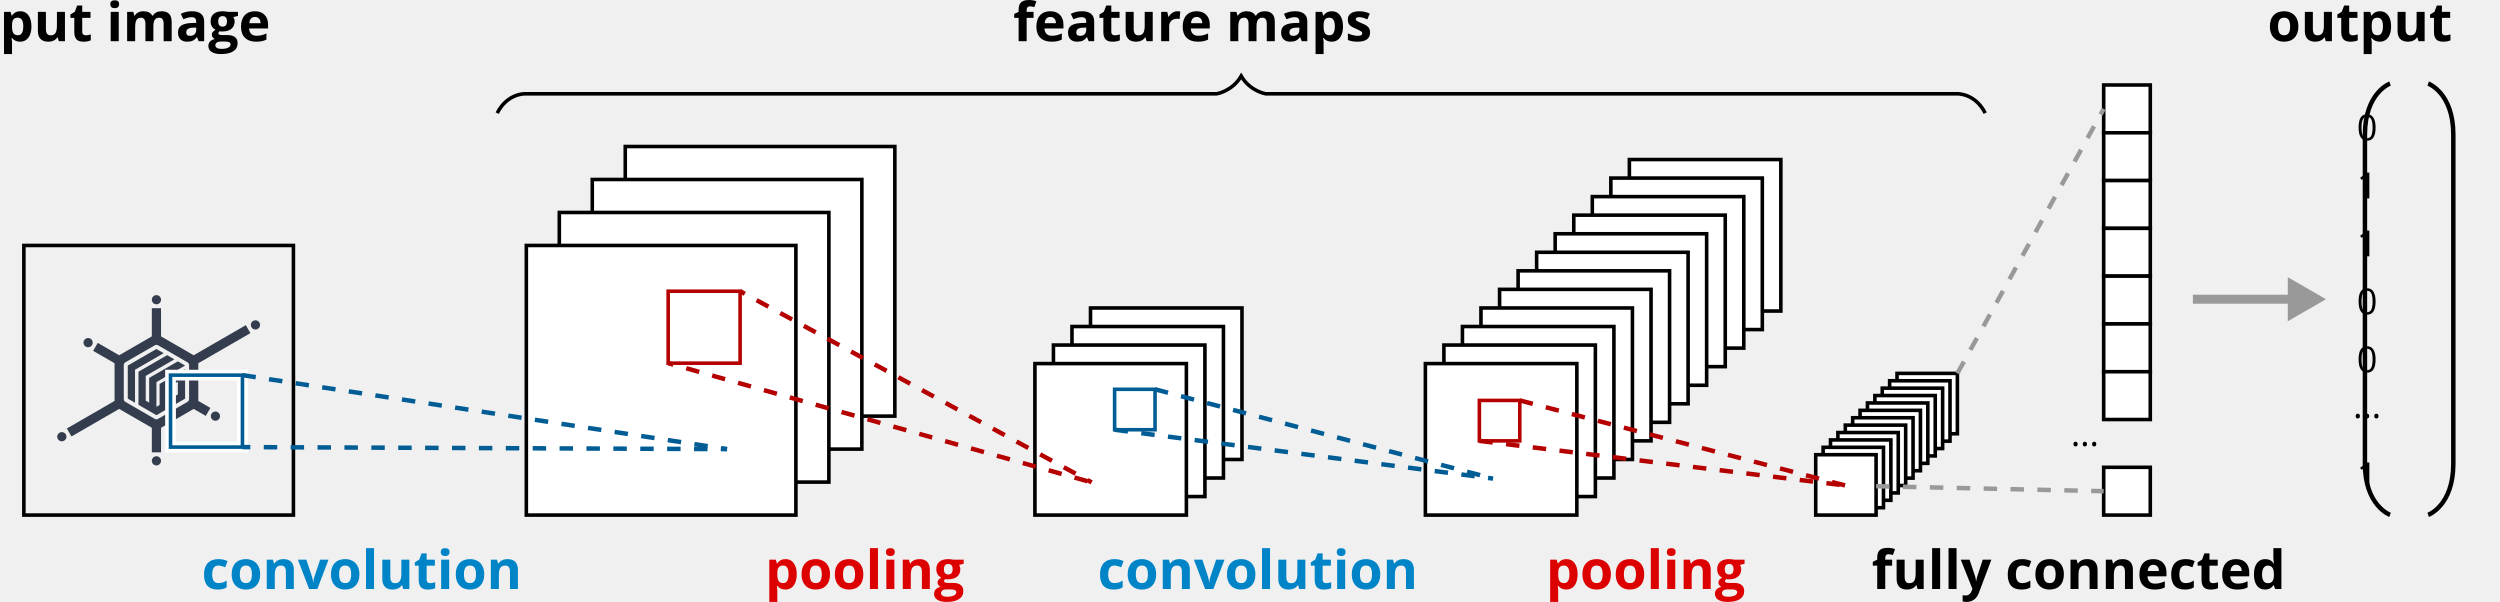
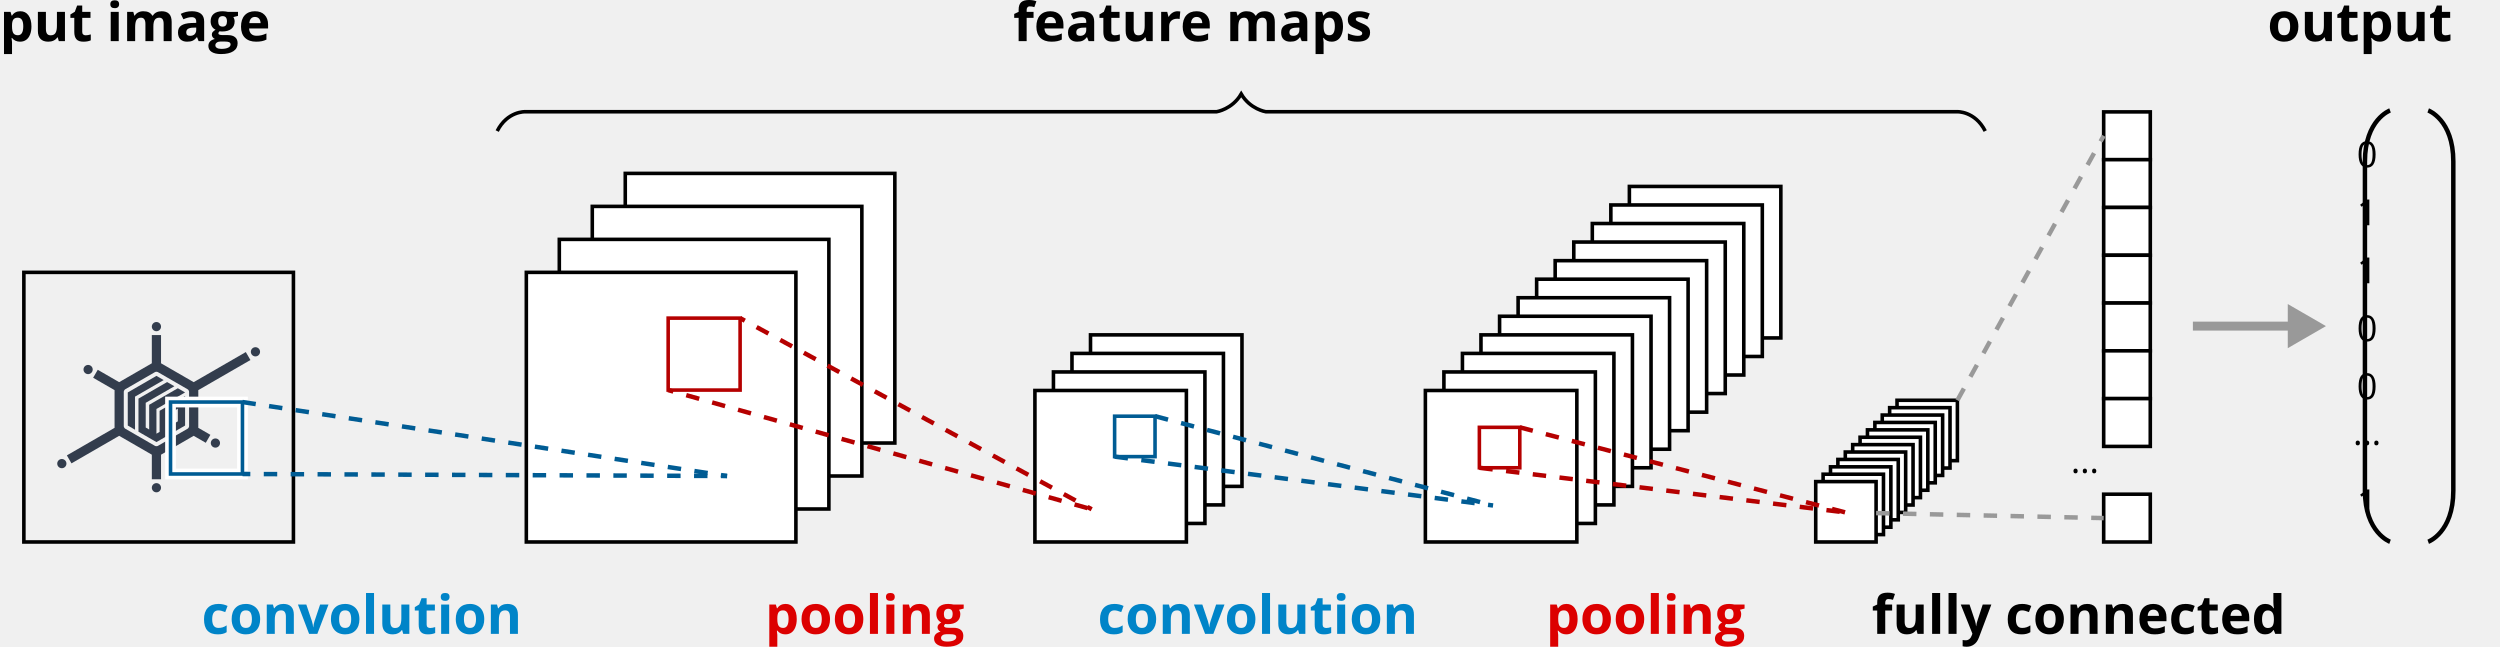
- <svg xmlns="http://www.w3.org/2000/svg" width="418.256pt" height="100.708pt" viewBox="0 0 522.819 125.885" id="svg5217" version="1.1">
+ <svg xmlns="http://www.w3.org/2000/svg" width="418.256pt" height="108.208pt" viewBox="0 0 522.819 135.26" id="svg5217" version="1.1">
  <defs id="defs5219">
    <marker orient="auto" refY="0" refX="0" id="TriangleOutM" style="overflow:visible">
      <path id="path5167" d="M 5.77,0 -2.88,5 V -5 Z" style="fill:#999999;fill-opacity:1;fill-rule:evenodd;stroke:#999999;stroke-width:1pt;stroke-opacity:1" transform="scale(0.4)" />
    </marker>
    <marker orient="auto" refY="0" refX="0" id="TriangleOutL" style="overflow:visible">
      <path id="path5164" d="M 5.77,0 -2.88,5 V -5 Z" style="fill:#000000;fill-opacity:1;fill-rule:evenodd;stroke:#000000;stroke-width:1pt;stroke-opacity:1" transform="scale(0.8)" />
    </marker>
  </defs>
-   <g id="layer1" transform="translate(0,-285.651)">
+   <g id="layer1" transform="translate(0,-280.026)">
    <g id="g5945" transform="matrix(1.0036,0,0,1.0036,-1.634029,-1.256528)" style="stroke-width:0.996">
      <g transform="matrix(-0.6877235,0,0,0.6878693,494.3365,138.1948)" id="g4620" style="stroke-width:1.449">
        <rect y="307.994" x="340.121" height="45.894" width="45.894" id="rect6685" style="opacity:1;fill:#ffffff;fill-opacity:1;stroke:#000000;stroke-width:1.087;stroke-miterlimit:4;stroke-dasharray:none;stroke-dashoffset:0;stroke-opacity:1" />
        <rect style="opacity:1;fill:#ffffff;fill-opacity:1;stroke:#000000;stroke-width:1.087;stroke-miterlimit:4;stroke-dasharray:none;stroke-dashoffset:0;stroke-opacity:1" id="rect6687" width="45.894" height="45.894" x="345.736" y="313.609" />
        <rect y="319.224" x="351.35" height="45.894" width="45.894" id="rect6689" style="opacity:1;fill:#ffffff;fill-opacity:1;stroke:#000000;stroke-width:1.087;stroke-miterlimit:4;stroke-dasharray:none;stroke-dashoffset:0;stroke-opacity:1" />
        <rect style="opacity:1;fill:#ffffff;fill-opacity:1;stroke:#000000;stroke-width:1.087;stroke-miterlimit:4;stroke-dasharray:none;stroke-dashoffset:0;stroke-opacity:1" id="rect6691" width="45.894" height="45.894" x="356.965" y="324.839" />
      </g>
      <g transform="matrix(0.6877235,0,0,0.6878693,18.34788,138.1948)" id="g4675" style="stroke-width:1.449">
        <rect y="263.027" x="-515.276" height="45.894" width="45.894" id="rect6709" style="opacity:1;fill:#ffffff;fill-opacity:1;stroke:#000000;stroke-width:1.087;stroke-miterlimit:4;stroke-dasharray:none;stroke-dashoffset:0;stroke-opacity:1" transform="scale(-1,1)" />
        <rect style="opacity:1;fill:#ffffff;fill-opacity:1;stroke:#000000;stroke-width:1.087;stroke-miterlimit:4;stroke-dasharray:none;stroke-dashoffset:0;stroke-opacity:1" id="rect6711" width="45.894" height="45.894" x="-509.662" y="268.642" transform="scale(-1,1)" />
        <rect y="274.257" x="-504.047" height="45.894" width="45.894" id="rect6713" style="opacity:1;fill:#ffffff;fill-opacity:1;stroke:#000000;stroke-width:1.087;stroke-miterlimit:4;stroke-dasharray:none;stroke-dashoffset:0;stroke-opacity:1" transform="scale(-1,1)" />
        <rect style="opacity:1;fill:#ffffff;fill-opacity:1;stroke:#000000;stroke-width:1.087;stroke-miterlimit:4;stroke-dasharray:none;stroke-dashoffset:0;stroke-opacity:1" id="rect6715" width="45.894" height="45.894" x="-498.432" y="279.872" transform="scale(-1,1)" />
        <rect y="285.511" x="-492.793" height="45.894" width="45.894" id="rect6701" style="opacity:1;fill:#ffffff;fill-opacity:1;stroke:#000000;stroke-width:1.087;stroke-miterlimit:4;stroke-dasharray:none;stroke-dashoffset:0;stroke-opacity:1" transform="scale(-1,1)" />
        <rect style="opacity:1;fill:#ffffff;fill-opacity:1;stroke:#000000;stroke-width:1.087;stroke-miterlimit:4;stroke-dasharray:none;stroke-dashoffset:0;stroke-opacity:1" id="rect6703" width="45.894" height="45.894" x="-487.178" y="291.125" transform="scale(-1,1)" />
        <rect y="296.74" x="-481.563" height="45.894" width="45.894" id="rect6705" style="opacity:1;fill:#ffffff;fill-opacity:1;stroke:#000000;stroke-width:1.087;stroke-miterlimit:4;stroke-dasharray:none;stroke-dashoffset:0;stroke-opacity:1" transform="scale(-1,1)" />
        <rect style="opacity:1;fill:#ffffff;fill-opacity:1;stroke:#000000;stroke-width:1.087;stroke-miterlimit:4;stroke-dasharray:none;stroke-dashoffset:0;stroke-opacity:1" id="rect6707" width="45.894" height="45.894" x="-475.948" y="302.355" transform="scale(-1,1)" />
        <rect style="opacity:1;fill:#ffffff;fill-opacity:1;stroke:#000000;stroke-width:1.087;stroke-miterlimit:4;stroke-dasharray:none;stroke-dashoffset:0;stroke-opacity:1" id="rect6693" width="45.894" height="45.894" x="-470.309" y="307.994" transform="scale(-1,1)" />
        <rect y="313.609" x="-464.695" height="45.894" width="45.894" id="rect6695" style="opacity:1;fill:#ffffff;fill-opacity:1;stroke:#000000;stroke-width:1.087;stroke-miterlimit:4;stroke-dasharray:none;stroke-dashoffset:0;stroke-opacity:1" transform="scale(-1,1)" />
        <rect style="opacity:1;fill:#ffffff;fill-opacity:1;stroke:#000000;stroke-width:1.087;stroke-miterlimit:4;stroke-dasharray:none;stroke-dashoffset:0;stroke-opacity:1" id="rect6697" width="45.894" height="45.894" x="-459.08" y="319.224" transform="scale(-1,1)" />
        <rect y="324.839" x="-453.465" height="45.894" width="45.894" id="rect6699" style="opacity:1;fill:#ffffff;fill-opacity:1;stroke:#000000;stroke-width:1.087;stroke-miterlimit:4;stroke-dasharray:none;stroke-dashoffset:0;stroke-opacity:1" transform="scale(-1,1)" />
        <rect style="opacity:1;fill:none;fill-opacity:1;stroke:#b50000;stroke-width:1.087;stroke-miterlimit:4;stroke-dasharray:none;stroke-dashoffset:0;stroke-opacity:1" id="rect6759-6-1-2" width="12.247" height="12.247" x="423.931" y="336.002" />
      </g>
      <g transform="matrix(-0.6877235,0,0,0.6878693,313.2639,126.5261)" id="g4613" style="stroke-width:1.449">
        <rect style="opacity:1;fill:#ffffff;fill-opacity:1;stroke:#000000;stroke-width:1.087;stroke-miterlimit:4;stroke-dasharray:none;stroke-dashoffset:0;stroke-opacity:1" id="rect6664" width="81.677" height="81.677" x="182.011" y="276.041" />
        <rect y="286.034" x="192.004" height="81.677" width="81.677" id="rect6662" style="opacity:1;fill:#ffffff;fill-opacity:1;stroke:#000000;stroke-width:1.087;stroke-miterlimit:4;stroke-dasharray:none;stroke-dashoffset:0;stroke-opacity:1" />
        <rect style="opacity:1;fill:#ffffff;fill-opacity:1;stroke:#000000;stroke-width:1.087;stroke-miterlimit:4;stroke-dasharray:none;stroke-dashoffset:0;stroke-opacity:1" id="rect6660" width="81.677" height="81.677" x="201.996" y="296.027" />
        <rect y="306.019" x="211.989" height="81.677" width="81.677" id="rect6656" style="opacity:1;fill:#ffffff;fill-opacity:1;stroke:#000000;stroke-width:1.087;stroke-miterlimit:4;stroke-dasharray:none;stroke-dashoffset:0;stroke-opacity:1" />
      </g>
      <g transform="matrix(-0.6877235,0,0,0.6878693,776.5895,149.3911)" id="g4689" style="stroke-width:1.449">
        <rect style="opacity:1;fill:#ffffff;fill-opacity:1;stroke:#000000;stroke-width:1.087;stroke-miterlimit:4;stroke-dasharray:none;stroke-dashoffset:0;stroke-opacity:1" id="rect6717" width="18.291" height="18.291" x="533.767" y="311.53" />
        <rect y="313.768" x="536.005" height="18.291" width="18.291" id="rect6719" style="opacity:1;fill:#ffffff;fill-opacity:1;stroke:#000000;stroke-width:1.087;stroke-miterlimit:4;stroke-dasharray:none;stroke-dashoffset:0;stroke-opacity:1" />
        <rect style="opacity:1;fill:#ffffff;fill-opacity:1;stroke:#000000;stroke-width:1.087;stroke-miterlimit:4;stroke-dasharray:none;stroke-dashoffset:0;stroke-opacity:1" id="rect6721" width="18.291" height="18.291" x="538.242" y="316.006" />
        <rect y="318.243" x="540.48" height="18.291" width="18.291" id="rect6723" style="opacity:1;fill:#ffffff;fill-opacity:1;stroke:#000000;stroke-width:1.087;stroke-miterlimit:4;stroke-dasharray:none;stroke-dashoffset:0;stroke-opacity:1" />
        <rect style="opacity:1;fill:#ffffff;fill-opacity:1;stroke:#000000;stroke-width:1.087;stroke-miterlimit:4;stroke-dasharray:none;stroke-dashoffset:0;stroke-opacity:1" id="rect6725" width="18.291" height="18.291" x="542.728" y="320.491" />
        <rect y="322.729" x="544.965" height="18.291" width="18.291" id="rect6727" style="opacity:1;fill:#ffffff;fill-opacity:1;stroke:#000000;stroke-width:1.087;stroke-miterlimit:4;stroke-dasharray:none;stroke-dashoffset:0;stroke-opacity:1" />
        <rect style="opacity:1;fill:#ffffff;fill-opacity:1;stroke:#000000;stroke-width:1.087;stroke-miterlimit:4;stroke-dasharray:none;stroke-dashoffset:0;stroke-opacity:1" id="rect6729" width="18.291" height="18.291" x="547.203" y="324.966" />
        <rect y="327.204" x="549.441" height="18.291" width="18.291" id="rect6731" style="opacity:1;fill:#ffffff;fill-opacity:1;stroke:#000000;stroke-width:1.087;stroke-miterlimit:4;stroke-dasharray:none;stroke-dashoffset:0;stroke-opacity:1" />
        <rect y="329.452" x="551.688" height="18.291" width="18.291" id="rect6733" style="opacity:1;fill:#ffffff;fill-opacity:1;stroke:#000000;stroke-width:1.087;stroke-miterlimit:4;stroke-dasharray:none;stroke-dashoffset:0;stroke-opacity:1" />
        <rect style="opacity:1;fill:#ffffff;fill-opacity:1;stroke:#000000;stroke-width:1.087;stroke-miterlimit:4;stroke-dasharray:none;stroke-dashoffset:0;stroke-opacity:1" id="rect6735" width="18.291" height="18.291" x="553.926" y="331.689" />
        <rect y="333.927" x="556.164" height="18.291" width="18.291" id="rect6737" style="opacity:1;fill:#ffffff;fill-opacity:1;stroke:#000000;stroke-width:1.087;stroke-miterlimit:4;stroke-dasharray:none;stroke-dashoffset:0;stroke-opacity:1" />
        <rect style="opacity:1;fill:#ffffff;fill-opacity:1;stroke:#000000;stroke-width:1.087;stroke-miterlimit:4;stroke-dasharray:none;stroke-dashoffset:0;stroke-opacity:1" id="rect6739" width="18.291" height="18.291" x="558.402" y="336.165" />
      </g>
-       <text transform="scale(0.999894,1.000106)" id="text6747" y="294.425" x="34.581" style="font-style:normal;font-variant:normal;font-weight:bold;font-stretch:normal;font-size:11.21px;line-height:0%;font-family:'Open Sans';-inkscape-font-specification:'Open Sans Bold';text-align:center;letter-spacing:0px;word-spacing:0px;text-anchor:middle;fill:#000000;fill-opacity:1;stroke:none;stroke-width:0.996px;stroke-linecap:butt;stroke-linejoin:miter;stroke-opacity:1" xml:space="preserve">
-         <tspan style="font-style:normal;font-variant:normal;font-weight:bold;font-stretch:normal;font-size:11.21px;line-height:1.25;font-family:'Open Sans';-inkscape-font-specification:'Open Sans Bold';text-align:center;text-anchor:middle;stroke-width:0.996px" id="tspan6751" y="294.425" x="34.581">input image</tspan>
+       <text transform="scale(0.999894,1.000106)" id="text6747" y="288.821" x="34.581" style="font-style:normal;font-variant:normal;font-weight:bold;font-stretch:normal;font-size:11.21px;line-height:0%;font-family:'Open Sans';-inkscape-font-specification:'Open Sans Bold';text-align:center;letter-spacing:0px;word-spacing:0px;text-anchor:middle;fill:#000000;fill-opacity:1;stroke:none;stroke-width:0.996px;stroke-linecap:butt;stroke-linejoin:miter;stroke-opacity:1" xml:space="preserve">
+         <tspan style="font-style:normal;font-variant:normal;font-weight:bold;font-stretch:normal;font-size:11.21px;line-height:1.25;font-family:'Open Sans';-inkscape-font-specification:'Open Sans Bold';text-align:center;text-anchor:middle;stroke-width:0.996px" id="tspan6751" y="288.821" x="34.581">input image</tspan>
      </text>
-       <text transform="scale(0.999894,1.000106)" xml:space="preserve" style="font-style:normal;font-variant:normal;font-weight:bold;font-stretch:normal;font-size:11.21px;line-height:0%;font-family:'Open Sans';-inkscape-font-specification:'Open Sans Bold';text-align:center;letter-spacing:0px;word-spacing:0px;text-anchor:middle;fill:#0084c8;fill-opacity:1;stroke:none;stroke-width:0.996px;stroke-linecap:butt;stroke-linejoin:miter;stroke-opacity:1" x="87.221" y="408.575" id="text6753">
-         <tspan x="87.221" y="408.575" id="tspan6757" style="font-style:normal;font-variant:normal;font-weight:bold;font-stretch:normal;font-size:11.21px;line-height:1.25;font-family:'Open Sans';-inkscape-font-specification:'Open Sans Bold';text-align:center;text-anchor:middle;fill:#0084c8;stroke-width:0.996px">convolution</tspan>
+       <text transform="scale(0.999894,1.000106)" xml:space="preserve" style="font-style:normal;font-variant:normal;font-weight:bold;font-stretch:normal;font-size:11.21px;line-height:0%;font-family:'Open Sans';-inkscape-font-specification:'Open Sans Bold';text-align:center;letter-spacing:0px;word-spacing:0px;text-anchor:middle;fill:#0084c8;fill-opacity:1;stroke:none;stroke-width:0.996px;stroke-linecap:butt;stroke-linejoin:miter;stroke-opacity:1" x="87.221" y="412.311" id="text6753">
+         <tspan x="87.221" y="412.311" id="tspan6757" style="font-style:normal;font-variant:normal;font-weight:bold;font-stretch:normal;font-size:11.21px;line-height:1.25;font-family:'Open Sans';-inkscape-font-specification:'Open Sans Bold';text-align:center;text-anchor:middle;fill:#0084c8;stroke-width:0.996px">convolution</tspan>
      </text>
      <rect y="337.027" x="6.6" height="56.183" width="56.171" id="rect6313" style="opacity:1;fill:none;fill-opacity:1;stroke:#000000;stroke-width:0.747;stroke-miterlimit:4;stroke-dasharray:none;stroke-dashoffset:0;stroke-opacity:1" />
      <g style="stroke-width:1.16" transform="matrix(0.8590218,0,0,0.8592039,-57.74618,279.6066)" id="g6489">
        <g style="stroke-width:1.16" transform="matrix(0.4759931,0,0,0.4759931,80.61975,78.39668)" id="g6639">
          <path id="path6493" d="m 44.645,40.666 c 0,-0.307 0,-0.648 0,-0.942 0,0.38 0,0.694 0,0.942 z" style="fill:none;stroke-width:1.827;stroke-miterlimit:4;stroke-dasharray:none" />
          <path id="path6495" d="m 38.913,54.084 c 0,0.209 0.091,0.471 0.228,0.706 0.136,0.235 0.317,0.446 0.498,0.551 2.558,1.478 5.032,2.904 7.59,4.382 l 0.003,0.008 h 0.009 c 2.559,1.478 5.031,2.904 7.59,4.384 0.18,0.104 0.453,0.155 0.725,0.153 0.272,0.002 0.544,-0.052 0.725,-0.153 2.558,-1.479 5.032,-2.905 7.59,-4.384 h 0.008 l 0.004,-0.008 c 2.559,-1.478 5.033,-2.904 7.59,-4.382 0.181,-0.104 0.362,-0.313 0.498,-0.551 0.136,-0.235 0.228,-0.497 0.228,-0.706 0,-2.953 -0.001,-5.811 0,-8.764 l 0.003,-0.008 -0.003,-0.008 V 36.54 c 0,-0.209 -0.092,-0.471 -0.228,-0.707 -0.137,-0.235 -0.318,-0.445 -0.499,-0.55 -2.557,-1.478 -5.031,-2.905 -7.59,-4.383 L 63.878,30.894 H 63.87 c -2.558,-1.478 -5.032,-2.906 -7.59,-4.383 -0.181,-0.104 -0.453,-0.156 -0.725,-0.155 -0.272,-0.001 -0.545,0.051 -0.725,0.155 -2.559,1.477 -5.032,2.906 -7.59,4.383 H 47.232 L 47.228,30.9 c -2.558,1.479 -5.032,2.906 -7.59,4.382 -0.18,0.105 -0.362,0.314 -0.497,0.551 -0.137,0.236 -0.228,0.498 -0.228,0.706 v 8.765 l -0.003,0.006 0.003,0.01 z M 64.705,33.729 C 59.837,36.54 54.967,39.349 50.1,42.162 V 54.76 l 1.761,1.018 c 0,-4.198 -0.002,-8.398 -0.002,-12.598 4.869,-2.811 9.74,-5.617 14.606,-8.433 l 3.696,2.135 c -4.869,2.811 -9.739,5.62 -14.606,8.432 V 57.91 l 1.613,-0.932 V 46.243 l 9.296,-5.369 3.695,-2.133 c -0.002,5 10e-4,10.002 10e-4,15.002 -4.869,2.812 -9.739,5.618 -14.605,8.433 L 53.393,60.928 51.859,60.042 50.1,59.027 46.404,56.892 c 0.005,-5.621 0,-11.242 0,-16.866 4.868,-2.811 9.74,-5.617 14.605,-8.433 z m -23.755,3.15 c 4.868,-2.812 9.739,-5.619 14.605,-8.433 l 3.696,2.134 c -4.869,2.811 -9.738,5.62 -14.606,8.433 -0.001,5.621 10e-4,11.243 10e-4,16.865 L 40.95,53.744 c 0.005,-5.622 0,-11.244 0,-16.865 z" style="fill:none;stroke-width:1.827;stroke-miterlimit:4;stroke-dasharray:none" />
          <path id="path6499" d="m 44.645,39.013 c 0,0.059 0,0.11 0,0.167 0,-0.103 0,-0.167 0,-0.167 z" style="fill:none;stroke-width:1.827;stroke-miterlimit:4;stroke-dasharray:none" />
          <path id="path6501" d="m 66.463,45.139 c -1.868,1.077 -3.735,2.156 -5.602,3.235 -0.002,2.157 -0.002,4.313 -0.002,6.472 l 5.604,-3.236 z" style="fill:none;stroke-width:1.827;stroke-miterlimit:4;stroke-dasharray:none" />
          <rect id="rect6503" height="0.005" width="0.001" y="63.784" x="66.222" style="fill:none;stroke-width:1.827;stroke-miterlimit:4;stroke-dasharray:none" />
          <path id="path6505" d="m 71.472,35.284 c 0,0 0.024,0.014 0.046,0.027 C 71.505,35.304 71.5,35.3 71.472,35.284 Z" style="fill:none;stroke-width:1.827;stroke-miterlimit:4;stroke-dasharray:none" />
          <path id="path6567" d="m 12.26,73.018 24.305,-14.033 8.322,4.806 c 0,-0.002 10e-4,-0.003 0.002,-0.005 v 10e-4 c 0,10e-4 -0.001,0.002 -0.001,0.004 l 8.32,4.804 v 12.521 h 4.695 V 68.593 l 8.321,-4.804 c -0.001,-0.001 -0.002,-0.003 -0.003,-0.004 v -10e-4 l 10e-4,10e-4 0.002,0.004 8.322,-4.805 6.158,3.556 2.348,-4.065 -6.16,-3.557 v -9.607 -9.607 l 26.563,-15.337 -2.348,-4.064 -26.564,15.335 -8.32,-4.804 -8.321,-4.805 V 7.662 h -4.695 v 14.369 l -8.321,4.805 -8.321,4.804 -10.916,-6.303 -2.348,4.065 10.916,6.303 v 9.607 h 0.005 v 0.002 H 34.218 L 34.217,54.919 9.912,68.953 Z M 38.913,45.305 V 36.54 c 0,-0.208 0.091,-0.47 0.228,-0.706 0.135,-0.237 0.317,-0.446 0.497,-0.551 2.558,-1.476 5.032,-2.903 7.59,-4.382 l 0.004,-0.006 h 0.008 c 2.558,-1.477 5.031,-2.906 7.59,-4.383 0.18,-0.104 0.453,-0.156 0.725,-0.155 0.272,-10e-4 0.544,0.051 0.725,0.155 2.558,1.477 5.032,2.905 7.59,4.383 h 0.008 l 0.004,0.006 c 2.559,1.478 5.033,2.905 7.59,4.383 0.027,0.016 0.033,0.02 0.046,0.027 -0.022,-0.013 -0.046,-0.027 -0.046,-0.027 0.181,0.105 0.362,0.315 0.499,0.55 0.136,0.236 0.228,0.498 0.228,0.707 v 8.764 l 0.003,0.008 -0.003,0.008 c -0.001,2.953 0,5.811 0,8.764 0,0.209 -0.092,0.471 -0.228,0.706 -0.136,0.237 -0.317,0.446 -0.498,0.551 -2.557,1.478 -5.031,2.904 -7.59,4.382 l -0.004,0.008 h -0.008 c -2.558,1.479 -5.032,2.904 -7.59,4.384 -0.181,0.102 -0.453,0.155 -0.725,0.153 -0.272,0.002 -0.545,-0.05 -0.725,-0.153 C 52.272,62.637 49.8,61.21 47.241,59.732 H 47.232 L 47.229,59.724 C 44.671,58.246 42.197,56.82 39.639,55.342 39.458,55.238 39.277,55.027 39.141,54.791 39.004,54.556 38.913,54.294 38.913,54.085 V 45.32 L 38.91,45.31 Z" style="fill:#333d4d;stroke-width:1.16" />
          <circle id="circle6569" r="2.348" cy="16.175" cx="106.02" style="fill:#333d4d;stroke-width:1.16" />
          <circle id="circle6571" r="2.347" cy="62.667" cx="85.616" style="fill:#333d4d;stroke-width:1.16" />
          <circle id="circle6573" r="2.348" cy="25.209" cx="20.738" style="fill:#333d4d;stroke-width:1.16" />
          <circle id="circle6575" r="2.348" cy="3.345" cx="55.554" style="fill:#333d4d;stroke-width:1.16" />
          <circle id="circle6577" r="2.347" cy="73.144" cx="7.347" style="fill:#333d4d;stroke-width:1.16" />
          <circle id="circle6579" r="2.347" cy="85.432" cx="55.554" style="fill:#333d4d;stroke-width:1.16" />
          <path id="path6581" d="m 46.404,56.893 3.696,2.135 1.759,1.015 1.534,0.886 2.162,1.248 c 4.866,-2.814 9.736,-5.621 14.605,-8.433 0,-5 -0.003,-10.002 -10e-4,-15.002 l -3.695,2.133 -9.296,5.369 v 10.735 l -1.613,0.932 V 45.312 C 60.422,42.5 65.292,39.691 70.161,36.88 l -3.696,-2.135 c -4.866,2.816 -9.737,5.622 -14.606,8.433 0,4.2 0.002,8.4 0.002,12.598 L 50.1,54.76 V 42.162 c 4.867,-2.813 9.737,-5.622 14.605,-8.433 l -3.696,-2.135 c -4.865,2.816 -9.737,5.622 -14.605,8.433 0,5.623 0.005,11.244 0,16.866 z m 14.457,-8.519 c 1.867,-1.079 3.734,-2.158 5.602,-3.235 v 6.471 l -5.604,3.236 c 0,-2.158 0,-4.315 0.002,-6.472 z" style="fill:#333d4d;stroke-width:1.16" />
          <path id="path6583" d="m 44.645,39.013 c 0,0 0,0.063 0,0.167 0,-0.057 0,-0.108 0,-0.167 4.868,-2.813 9.737,-5.622 14.606,-8.433 l -3.696,-2.134 c -4.866,2.814 -9.737,5.621 -14.605,8.433 0,5.621 0.005,11.243 0,16.865 l 3.696,2.134 c 0,-5.622 -0.002,-11.244 -10e-4,-16.865 z m 0,0.711 c 0,0.293 0,0.635 0,0.942 0,-0.248 0,-0.562 0,-0.942 z" style="fill:#333d4d;stroke-width:1.16" />
        </g>
      </g>
      <g id="g4775" transform="matrix(0.8617149,0,0,0.8522029,-256.7537,93.62436)" style="stroke-width:1.163">
        <rect y="246.379" x="808.551" height="11.685" width="11.27" id="rect4591" style="opacity:1;vector-effect:none;fill:#ffffff;fill-opacity:1;stroke:#000000;stroke-width:0.872;stroke-linecap:butt;stroke-linejoin:miter;stroke-miterlimit:4;stroke-dasharray:none;stroke-dashoffset:0.16;stroke-opacity:1" />
        <rect style="opacity:1;vector-effect:none;fill:#ffffff;fill-opacity:1;stroke:#000000;stroke-width:0.872;stroke-linecap:butt;stroke-linejoin:miter;stroke-miterlimit:4;stroke-dasharray:none;stroke-dashoffset:0.16;stroke-opacity:1" id="rect4593" width="11.27" height="11.685" x="808.551" y="258.064" />
        <rect y="269.749" x="808.551" height="11.685" width="11.27" id="rect4595" style="opacity:1;vector-effect:none;fill:#ffffff;fill-opacity:1;stroke:#000000;stroke-width:0.872;stroke-linecap:butt;stroke-linejoin:miter;stroke-miterlimit:4;stroke-dasharray:none;stroke-dashoffset:0.16;stroke-opacity:1" />
        <rect style="opacity:1;vector-effect:none;fill:#ffffff;fill-opacity:1;stroke:#000000;stroke-width:0.872;stroke-linecap:butt;stroke-linejoin:miter;stroke-miterlimit:4;stroke-dasharray:none;stroke-dashoffset:0.16;stroke-opacity:1" id="rect4597" width="11.27" height="11.685" x="808.551" y="281.434" />
        <rect y="293.119" x="808.551" height="11.685" width="11.27" id="rect4599" style="opacity:1;vector-effect:none;fill:#ffffff;fill-opacity:1;stroke:#000000;stroke-width:0.872;stroke-linecap:butt;stroke-linejoin:miter;stroke-miterlimit:4;stroke-dasharray:none;stroke-dashoffset:0.16;stroke-opacity:1" />
        <rect style="opacity:1;vector-effect:none;fill:#ffffff;fill-opacity:1;stroke:#000000;stroke-width:0.872;stroke-linecap:butt;stroke-linejoin:miter;stroke-miterlimit:4;stroke-dasharray:none;stroke-dashoffset:0.16;stroke-opacity:1" id="rect4601" width="11.27" height="11.685" x="808.551" y="304.805" />
        <rect y="316.49" x="808.551" height="11.685" width="11.27" id="rect4603" style="opacity:1;vector-effect:none;fill:#ffffff;fill-opacity:1;stroke:#000000;stroke-width:0.872;stroke-linecap:butt;stroke-linejoin:miter;stroke-miterlimit:4;stroke-dasharray:none;stroke-dashoffset:0.16;stroke-opacity:1" />
        <rect y="339.86" x="808.551" height="11.685" width="11.27" id="rect4607" style="opacity:1;vector-effect:none;fill:#ffffff;fill-opacity:1;stroke:#000000;stroke-width:0.872;stroke-linecap:butt;stroke-linejoin:miter;stroke-miterlimit:4;stroke-dasharray:none;stroke-dashoffset:0.16;stroke-opacity:1" />
        <text xml:space="preserve" style="font-style:normal;font-variant:normal;font-weight:normal;font-stretch:normal;font-size:8.752px;line-height:0%;font-family:'Open Sans';-inkscape-font-specification:'Open Sans';letter-spacing:0px;word-spacing:0px;fill:#000000;fill-opacity:1;stroke:none;stroke-width:1.163px;stroke-linecap:butt;stroke-linejoin:miter;stroke-opacity:1" x="818.029" y="333.064" id="text4720-7" transform="scale(0.9953077,1.004714)">
          <tspan x="818.029" y="333.064" id="tspan4718-5" style="font-style:normal;font-variant:normal;font-weight:normal;font-stretch:normal;font-size:8.752px;line-height:1.25;font-family:'Open Sans';-inkscape-font-specification:'Open Sans';text-align:center;text-anchor:middle;stroke-width:1.163px">…</tspan>
        </text>
      </g>
-       <text transform="scale(0.999894,1.000106)" id="text6791" y="408.575" x="192.023" style="font-style:normal;font-variant:normal;font-weight:bold;font-stretch:normal;font-size:11.21px;line-height:0%;font-family:'Open Sans';-inkscape-font-specification:'Open Sans Bold';text-align:center;letter-spacing:0px;word-spacing:0px;text-anchor:middle;fill:#dc0000;fill-opacity:1;stroke:none;stroke-width:0.996px;stroke-linecap:butt;stroke-linejoin:miter;stroke-opacity:1" xml:space="preserve">
-         <tspan style="font-style:normal;font-variant:normal;font-weight:bold;font-stretch:normal;font-size:11.21px;line-height:1.25;font-family:'Open Sans';-inkscape-font-specification:'Open Sans Bold';text-align:center;text-anchor:middle;fill:#dc0000;stroke-width:0.996px" id="tspan6793" y="408.575" x="192.023">pooling</tspan>
+       <text transform="scale(0.999894,1.000106)" id="text6791" y="412.311" x="192.023" style="font-style:normal;font-variant:normal;font-weight:bold;font-stretch:normal;font-size:11.21px;line-height:0%;font-family:'Open Sans';-inkscape-font-specification:'Open Sans Bold';text-align:center;letter-spacing:0px;word-spacing:0px;text-anchor:middle;fill:#dc0000;fill-opacity:1;stroke:none;stroke-width:0.996px;stroke-linecap:butt;stroke-linejoin:miter;stroke-opacity:1" xml:space="preserve">
+         <tspan style="font-style:normal;font-variant:normal;font-weight:bold;font-stretch:normal;font-size:11.21px;line-height:1.25;font-family:'Open Sans';-inkscape-font-specification:'Open Sans Bold';text-align:center;text-anchor:middle;fill:#dc0000;stroke-width:0.996px" id="tspan6793" y="412.311" x="192.023">pooling</tspan>
      </text>
-       <text transform="scale(0.999894,1.000106)" id="text6795" y="408.575" x="273.948" style="font-style:normal;font-variant:normal;font-weight:bold;font-stretch:normal;font-size:11.21px;line-height:0%;font-family:'Open Sans';-inkscape-font-specification:'Open Sans Bold';text-align:center;letter-spacing:0px;word-spacing:0px;text-anchor:middle;fill:#0084c8;fill-opacity:1;stroke:none;stroke-width:0.996px;stroke-linecap:butt;stroke-linejoin:miter;stroke-opacity:1" xml:space="preserve">
-         <tspan style="font-style:normal;font-variant:normal;font-weight:bold;font-stretch:normal;font-size:11.21px;line-height:1.25;font-family:'Open Sans';-inkscape-font-specification:'Open Sans Bold';text-align:center;text-anchor:middle;fill:#0084c8;stroke-width:0.996px" id="tspan6797" y="408.575" x="273.948">convolution</tspan>
+       <text transform="scale(0.999894,1.000106)" id="text6795" y="412.311" x="273.948" style="font-style:normal;font-variant:normal;font-weight:bold;font-stretch:normal;font-size:11.21px;line-height:0%;font-family:'Open Sans';-inkscape-font-specification:'Open Sans Bold';text-align:center;letter-spacing:0px;word-spacing:0px;text-anchor:middle;fill:#0084c8;fill-opacity:1;stroke:none;stroke-width:0.996px;stroke-linecap:butt;stroke-linejoin:miter;stroke-opacity:1" xml:space="preserve">
+         <tspan style="font-style:normal;font-variant:normal;font-weight:bold;font-stretch:normal;font-size:11.21px;line-height:1.25;font-family:'Open Sans';-inkscape-font-specification:'Open Sans Bold';text-align:center;text-anchor:middle;fill:#0084c8;stroke-width:0.996px" id="tspan6797" y="412.311" x="273.948">convolution</tspan>
      </text>
-       <text transform="scale(0.999894,1.000106)" xml:space="preserve" style="font-style:normal;font-variant:normal;font-weight:bold;font-stretch:normal;font-size:11.21px;line-height:0%;font-family:'Open Sans';-inkscape-font-specification:'Open Sans Bold';text-align:center;letter-spacing:0px;word-spacing:0px;text-anchor:middle;fill:#dc0000;fill-opacity:1;stroke:none;stroke-width:0.996px;stroke-linecap:butt;stroke-linejoin:miter;stroke-opacity:1" x="354.758" y="408.575" id="text6799">
-         <tspan x="354.758" y="408.575" id="tspan6801" style="font-style:normal;font-variant:normal;font-weight:bold;font-stretch:normal;font-size:11.21px;line-height:1.25;font-family:'Open Sans';-inkscape-font-specification:'Open Sans Bold';text-align:center;text-anchor:middle;fill:#dc0000;stroke-width:0.996px">pooling</tspan>
+       <text transform="scale(0.999894,1.000106)" xml:space="preserve" style="font-style:normal;font-variant:normal;font-weight:bold;font-stretch:normal;font-size:11.21px;line-height:0%;font-family:'Open Sans';-inkscape-font-specification:'Open Sans Bold';text-align:center;letter-spacing:0px;word-spacing:0px;text-anchor:middle;fill:#dc0000;fill-opacity:1;stroke:none;stroke-width:0.996px;stroke-linecap:butt;stroke-linejoin:miter;stroke-opacity:1" x="354.758" y="412.311" id="text6799">
+         <tspan x="354.758" y="412.311" id="tspan6801" style="font-style:normal;font-variant:normal;font-weight:bold;font-stretch:normal;font-size:11.21px;line-height:1.25;font-family:'Open Sans';-inkscape-font-specification:'Open Sans Bold';text-align:center;text-anchor:middle;fill:#dc0000;stroke-width:0.996px">pooling</tspan>
      </text>
-       <text transform="scale(0.999894,1.000106)" id="text6805" y="408.575" x="445.016" style="font-style:normal;font-variant:normal;font-weight:bold;font-stretch:normal;font-size:11.21px;line-height:0%;font-family:'Open Sans';-inkscape-font-specification:'Open Sans Bold';text-align:center;letter-spacing:0px;word-spacing:0px;text-anchor:middle;fill:#000000;fill-opacity:1;stroke:none;stroke-width:0.996px;stroke-linecap:butt;stroke-linejoin:miter;stroke-opacity:1" xml:space="preserve">
-         <tspan id="tspan4858" style="font-style:normal;font-variant:normal;font-weight:bold;font-stretch:normal;font-size:11.21px;line-height:1.25;font-family:'Open Sans';-inkscape-font-specification:'Open Sans Bold';text-align:center;text-anchor:middle;fill:#000000;stroke-width:0.996px" y="408.575" x="445.016">fully connected</tspan>
+       <text transform="scale(0.999894,1.000106)" id="text6805" y="412.311" x="445.016" style="font-style:normal;font-variant:normal;font-weight:bold;font-stretch:normal;font-size:11.21px;line-height:0%;font-family:'Open Sans';-inkscape-font-specification:'Open Sans Bold';text-align:center;letter-spacing:0px;word-spacing:0px;text-anchor:middle;fill:#000000;fill-opacity:1;stroke:none;stroke-width:0.996px;stroke-linecap:butt;stroke-linejoin:miter;stroke-opacity:1" xml:space="preserve">
+         <tspan id="tspan4858" style="font-style:normal;font-variant:normal;font-weight:bold;font-stretch:normal;font-size:11.21px;line-height:1.25;font-family:'Open Sans';-inkscape-font-specification:'Open Sans Bold';text-align:center;text-anchor:middle;fill:#000000;stroke-width:0.996px" y="412.311" x="445.016">fully connected</tspan>
      </text>
-       <text transform="scale(0.999894,1.000106)" xml:space="preserve" style="font-style:normal;font-variant:normal;font-weight:bold;font-stretch:normal;font-size:11.21px;line-height:0%;font-family:'Open Sans';-inkscape-font-specification:'Open Sans Bold';text-align:center;letter-spacing:0px;word-spacing:0px;text-anchor:middle;fill:#000000;fill-opacity:1;stroke:none;stroke-width:0.996px;stroke-linecap:butt;stroke-linejoin:miter;stroke-opacity:1" x="260.369" y="294.425" id="text6840">
-         <tspan x="260.369" y="294.425" id="tspan6844" style="font-style:normal;font-variant:normal;font-weight:bold;font-stretch:normal;font-size:11.21px;line-height:1.25;font-family:'Open Sans';-inkscape-font-specification:'Open Sans Bold';text-align:center;text-anchor:middle;stroke-width:0.996px">feature maps</tspan>
+       <text transform="scale(0.999894,1.000106)" xml:space="preserve" style="font-style:normal;font-variant:normal;font-weight:bold;font-stretch:normal;font-size:11.21px;line-height:0%;font-family:'Open Sans';-inkscape-font-specification:'Open Sans Bold';text-align:center;letter-spacing:0px;word-spacing:0px;text-anchor:middle;fill:#000000;fill-opacity:1;stroke:none;stroke-width:0.996px;stroke-linecap:butt;stroke-linejoin:miter;stroke-opacity:1" x="260.369" y="288.821" id="text6840">
+         <tspan x="260.369" y="288.821" id="tspan6844" style="font-style:normal;font-variant:normal;font-weight:bold;font-stretch:normal;font-size:11.21px;line-height:1.25;font-family:'Open Sans';-inkscape-font-specification:'Open Sans Bold';text-align:center;text-anchor:middle;stroke-width:0.996px">feature maps</tspan>
      </text>
-       <text transform="scale(0.999894,1.000106)" id="text6846" y="294.425" x="503.616" style="font-style:normal;font-variant:normal;font-weight:bold;font-stretch:normal;font-size:11.21px;line-height:0%;font-family:'Open Sans';-inkscape-font-specification:'Open Sans Bold';text-align:center;letter-spacing:0px;word-spacing:0px;text-anchor:middle;fill:#000000;fill-opacity:1;stroke:none;stroke-width:0.996px;stroke-linecap:butt;stroke-linejoin:miter;stroke-opacity:1" xml:space="preserve">
-         <tspan style="font-style:normal;font-variant:normal;font-weight:bold;font-stretch:normal;font-size:11.21px;line-height:1.25;font-family:'Open Sans';-inkscape-font-specification:'Open Sans Bold';text-align:center;text-anchor:middle;stroke-width:0.996px" id="tspan6850" y="294.425" x="503.616">output</tspan>
+       <text transform="scale(0.999894,1.000106)" id="text6846" y="288.821" x="503.616" style="font-style:normal;font-variant:normal;font-weight:bold;font-stretch:normal;font-size:11.21px;line-height:0%;font-family:'Open Sans';-inkscape-font-specification:'Open Sans Bold';text-align:center;letter-spacing:0px;word-spacing:0px;text-anchor:middle;fill:#000000;fill-opacity:1;stroke:none;stroke-width:0.996px;stroke-linecap:butt;stroke-linejoin:miter;stroke-opacity:1" xml:space="preserve">
+         <tspan style="font-style:normal;font-variant:normal;font-weight:bold;font-stretch:normal;font-size:11.21px;line-height:1.25;font-family:'Open Sans';-inkscape-font-specification:'Open Sans Bold';text-align:center;text-anchor:middle;stroke-width:0.996px" id="tspan6850" y="288.821" x="503.616">output</tspan>
      </text>
-       <path id="path6877" d="m 105.233,309.452 c 2.135,-4.197 5.848,-4.029 5.848,-4.029 h 144.072 c 0,0 3.249,-0.504 5.115,-3.693 1.866,3.19 5.115,3.693 5.115,3.693 h 144.072 c 0,0 3.713,-0.168 5.848,4.029" style="fill:none;fill-rule:evenodd;stroke:#000000;stroke-width:0.747;stroke-linecap:butt;stroke-linejoin:miter;stroke-miterlimit:4;stroke-dasharray:none;stroke-opacity:1" />
+       <path id="path6877" d="m 105.233,307.583 c 2.135,-4.197 5.848,-4.029 5.848,-4.029 h 144.072 c 0,0 3.249,-0.504 5.115,-3.693 1.866,3.19 5.115,3.693 5.115,3.693 h 144.072 c 0,0 3.713,-0.168 5.848,4.029" style="fill:none;fill-rule:evenodd;stroke:#000000;stroke-width:0.747;stroke-linecap:butt;stroke-linejoin:miter;stroke-miterlimit:4;stroke-dasharray:none;stroke-opacity:1" />
      <g style="stroke-width:1.548" transform="matrix(0.6432363,0,0,0.6444599,32.48736,126.4008)" id="g4764">
        <g style="stroke-width:1.548" id="g4744">
          <path d="m 726.288,413.934 c 0,0 -8.139,-2.944 -8.139,-16.5 V 290.975 c 0,-13.556 8.139,-16.5 8.139,-16.5" style="fill:none;fill-rule:evenodd;stroke:#000000;stroke-width:1.451px;stroke-linecap:butt;stroke-linejoin:miter;stroke-opacity:1" id="path4693" />
          <path id="path4696" style="fill:none;fill-rule:evenodd;stroke:#000000;stroke-width:1.451px;stroke-linecap:butt;stroke-linejoin:miter;stroke-opacity:1" d="m 738.641,413.934 c 0,0 8.139,-2.944 8.139,-16.5 V 290.975 c 0,-13.556 -8.139,-16.5 -8.139,-16.5" />
        </g>
        <text id="text4700" y="292.849" x="732.47" style="font-style:normal;font-variant:normal;font-weight:normal;font-stretch:normal;font-size:11.649px;line-height:0%;font-family:'Open Sans';-inkscape-font-specification:'Open Sans';letter-spacing:0px;word-spacing:0px;fill:#000000;fill-opacity:1;stroke:none;stroke-width:1.548px;stroke-linecap:butt;stroke-linejoin:miter;stroke-opacity:1" xml:space="preserve">
          <tspan style="font-style:normal;font-variant:normal;font-weight:normal;font-stretch:normal;font-size:11.649px;line-height:1.25;font-family:'Open Sans';-inkscape-font-specification:'Open Sans';text-align:center;text-anchor:middle;stroke-width:1.548px" id="tspan4698" y="292.849" x="732.47">0</tspan>
        </text>
        <text xml:space="preserve" style="font-style:normal;font-variant:normal;font-weight:normal;font-stretch:normal;font-size:11.649px;line-height:0%;font-family:'Open Sans';-inkscape-font-specification:'Open Sans';letter-spacing:0px;word-spacing:0px;fill:#000000;fill-opacity:1;stroke:none;stroke-width:1.548px;stroke-linecap:butt;stroke-linejoin:miter;stroke-opacity:1" x="732.47" y="311.599" id="text4704">
          <tspan x="732.47" y="311.599" id="tspan4702" style="font-style:normal;font-variant:normal;font-weight:normal;font-stretch:normal;font-size:11.649px;line-height:1.25;font-family:'Open Sans';-inkscape-font-specification:'Open Sans';text-align:center;text-anchor:middle;stroke-width:1.548px">1</tspan>
        </text>
        <text id="text4708" y="330.349" x="732.47" style="font-style:normal;font-variant:normal;font-weight:normal;font-stretch:normal;font-size:11.649px;line-height:0%;font-family:'Open Sans';-inkscape-font-specification:'Open Sans';letter-spacing:0px;word-spacing:0px;fill:#000000;fill-opacity:1;stroke:none;stroke-width:1.548px;stroke-linecap:butt;stroke-linejoin:miter;stroke-opacity:1" xml:space="preserve">
          <tspan style="font-style:normal;font-variant:normal;font-weight:normal;font-stretch:normal;font-size:11.649px;line-height:1.25;font-family:'Open Sans';-inkscape-font-specification:'Open Sans';text-align:center;text-anchor:middle;stroke-width:1.548px" id="tspan4706" y="330.349" x="732.47">1</tspan>
        </text>
        <text xml:space="preserve" style="font-style:normal;font-variant:normal;font-weight:normal;font-stretch:normal;font-size:11.649px;line-height:0%;font-family:'Open Sans';-inkscape-font-specification:'Open Sans';letter-spacing:0px;word-spacing:0px;fill:#000000;fill-opacity:1;stroke:none;stroke-width:1.548px;stroke-linecap:butt;stroke-linejoin:miter;stroke-opacity:1" x="732.47" y="349.099" id="text4712">
          <tspan x="732.47" y="349.099" id="tspan4710" style="font-style:normal;font-variant:normal;font-weight:normal;font-stretch:normal;font-size:11.649px;line-height:1.25;font-family:'Open Sans';-inkscape-font-specification:'Open Sans';text-align:center;text-anchor:middle;stroke-width:1.548px">0</tspan>
        </text>
        <text id="text4716" y="367.849" x="732.47" style="font-style:normal;font-variant:normal;font-weight:normal;font-stretch:normal;font-size:11.649px;line-height:0%;font-family:'Open Sans';-inkscape-font-specification:'Open Sans';letter-spacing:0px;word-spacing:0px;fill:#000000;fill-opacity:1;stroke:none;stroke-width:1.548px;stroke-linecap:butt;stroke-linejoin:miter;stroke-opacity:1" xml:space="preserve">
          <tspan style="font-style:normal;font-variant:normal;font-weight:normal;font-stretch:normal;font-size:11.649px;line-height:1.25;font-family:'Open Sans';-inkscape-font-specification:'Open Sans';text-align:center;text-anchor:middle;stroke-width:1.548px" id="tspan4714" y="367.849" x="732.47">0</tspan>
        </text>
        <text xml:space="preserve" style="font-style:normal;font-variant:normal;font-weight:normal;font-stretch:normal;font-size:11.649px;line-height:0%;font-family:'Open Sans';-inkscape-font-specification:'Open Sans';letter-spacing:0px;word-spacing:0px;fill:#000000;fill-opacity:1;stroke:none;stroke-width:1.548px;stroke-linecap:butt;stroke-linejoin:miter;stroke-opacity:1" x="732.47" y="382.597" id="text4720">
          <tspan x="732.47" y="382.597" id="tspan4718" style="font-style:normal;font-variant:normal;font-weight:normal;font-stretch:normal;font-size:11.649px;line-height:1.25;font-family:'Open Sans';-inkscape-font-specification:'Open Sans';text-align:center;text-anchor:middle;stroke-width:1.548px">…</tspan>
        </text>
        <text id="text4724" y="405.349" x="732.47" style="font-style:normal;font-variant:normal;font-weight:normal;font-stretch:normal;font-size:11.649px;line-height:0%;font-family:'Open Sans';-inkscape-font-specification:'Open Sans';letter-spacing:0px;word-spacing:0px;fill:#000000;fill-opacity:1;stroke:none;stroke-width:1.548px;stroke-linecap:butt;stroke-linejoin:miter;stroke-opacity:1" xml:space="preserve">
          <tspan style="font-style:normal;font-variant:normal;font-weight:normal;font-stretch:normal;font-size:11.649px;line-height:1.25;font-family:'Open Sans';-inkscape-font-specification:'Open Sans';text-align:center;text-anchor:middle;stroke-width:1.548px" id="tspan4722" y="405.349" x="732.47">1</tspan>
        </text>
      </g>
      <g transform="matrix(0.6877235,0,0,0.6878693,6.341991,126.5261)" id="g4871" style="stroke-width:1.449">
        <g id="g4856" transform="translate(-5.625,-2.109375)" style="stroke-width:1.449">
          <rect style="opacity:1;fill:none;fill-opacity:1;stroke:#ffffff;stroke-width:3.26;stroke-miterlimit:4;stroke-dasharray:none;stroke-dashoffset:0;stroke-opacity:1" id="rect4852" width="21.796" height="21.796" x="50.438" y="347.413" />
          <rect y="347.413" x="50.438" height="21.796" width="21.796" id="rect6759" style="opacity:1;fill:none;fill-opacity:1;stroke:#005c94;stroke-width:1.087;stroke-miterlimit:4;stroke-dasharray:none;stroke-dashoffset:0;stroke-opacity:1" />
        </g>
        <path style="fill:none;fill-rule:evenodd;stroke:#005c94;stroke-width:1.358;stroke-linecap:butt;stroke-linejoin:miter;stroke-miterlimit:4;stroke-dasharray:4.074, 4.074;stroke-dashoffset:0;stroke-opacity:1" d="M 66.608,345.303 213.445,367.711" id="path4862" />
        <path id="path4864" d="M 66.608,367.099 213.445,367.711" style="fill:none;fill-rule:evenodd;stroke:#005c94;stroke-width:1.358;stroke-linecap:butt;stroke-linejoin:miter;stroke-miterlimit:4;stroke-dasharray:4.074, 4.074;stroke-dashoffset:1.688;stroke-opacity:1" />
      </g>
      <rect style="opacity:1;fill:none;fill-opacity:1;stroke:#b50000;stroke-width:0.747;stroke-miterlimit:4;stroke-dasharray:none;stroke-dashoffset:0;stroke-opacity:1" id="rect6759-6" width="14.989" height="14.992" x="140.86" y="346.564" />
      <path id="path4864-2" d="m 140.86,361.557 88.247,24.841" style="fill:none;fill-rule:evenodd;stroke:#b50000;stroke-width:0.934;stroke-linecap:butt;stroke-linejoin:miter;stroke-miterlimit:4;stroke-dasharray:2.802, 2.802;stroke-dashoffset:1.688;stroke-opacity:1" />
      <path style="fill:none;fill-rule:evenodd;stroke:#b50000;stroke-width:0.934;stroke-linecap:butt;stroke-linejoin:miter;stroke-miterlimit:4;stroke-dasharray:2.802, 2.802;stroke-dashoffset:1.688;stroke-opacity:1" d="m 155.85,346.564 73.257,39.833" id="path4927" />
      <rect style="opacity:1;fill:none;fill-opacity:1;stroke:#005c94;stroke-width:0.747;stroke-miterlimit:4;stroke-dasharray:none;stroke-dashoffset:0;stroke-opacity:1" id="rect6759-6-1" width="8.422" height="8.424" x="233.889" y="367" />
      <path style="fill:none;fill-rule:evenodd;stroke:#005c94;stroke-width:0.934;stroke-linecap:butt;stroke-linejoin:miter;stroke-miterlimit:4;stroke-dasharray:2.802, 2.802;stroke-dashoffset:0;stroke-opacity:1" d="m 242.311,367 70.438,18.606" id="path4862-7" />
      <path id="path4994" d="m 233.889,375.424 78.86,10.181" style="fill:none;fill-rule:evenodd;stroke:#005c94;stroke-width:0.934;stroke-linecap:butt;stroke-linejoin:miter;stroke-miterlimit:4;stroke-dasharray:2.802, 2.802;stroke-dashoffset:0;stroke-opacity:1" />
      <path style="fill:none;fill-rule:evenodd;stroke:#b50000;stroke-width:0.934;stroke-linecap:butt;stroke-linejoin:miter;stroke-miterlimit:4;stroke-dasharray:2.802, 2.802;stroke-dashoffset:0;stroke-opacity:1" d="m 318.318,369.32 67.829,17.726" id="path4862-0" />
      <path id="path5002" d="m 309.895,377.745 76.252,9.302" style="fill:none;fill-rule:evenodd;stroke:#b50000;stroke-width:0.934;stroke-linecap:butt;stroke-linejoin:miter;stroke-miterlimit:4;stroke-dasharray:2.802, 2.802;stroke-dashoffset:0;stroke-opacity:1" />
      <path id="path5012" d="M 409.505,363.683 439.987,308.569" style="fill:none;fill-rule:evenodd;stroke:#999999;stroke-width:0.934;stroke-linecap:butt;stroke-linejoin:miter;stroke-miterlimit:4;stroke-dasharray:2.802, 2.802;stroke-dashoffset:0;stroke-opacity:1" />
      <path id="path5014" d="m 392.564,387.188 47.423,1.045" style="fill:none;fill-rule:evenodd;stroke:#999999;stroke-width:0.934;stroke-linecap:butt;stroke-linejoin:miter;stroke-miterlimit:4;stroke-dasharray:2.802, 2.802;stroke-dashoffset:0;stroke-opacity:1" />
      <path id="path5020" d="M 458.576,348.227 H 480.999" style="fill:none;fill-rule:evenodd;stroke:#999999;stroke-width:1.868;stroke-linecap:butt;stroke-linejoin:miter;stroke-miterlimit:4;stroke-dasharray:none;stroke-opacity:1;marker-end:url(#TriangleOutM)" />
    </g>
  </g>
</svg>
